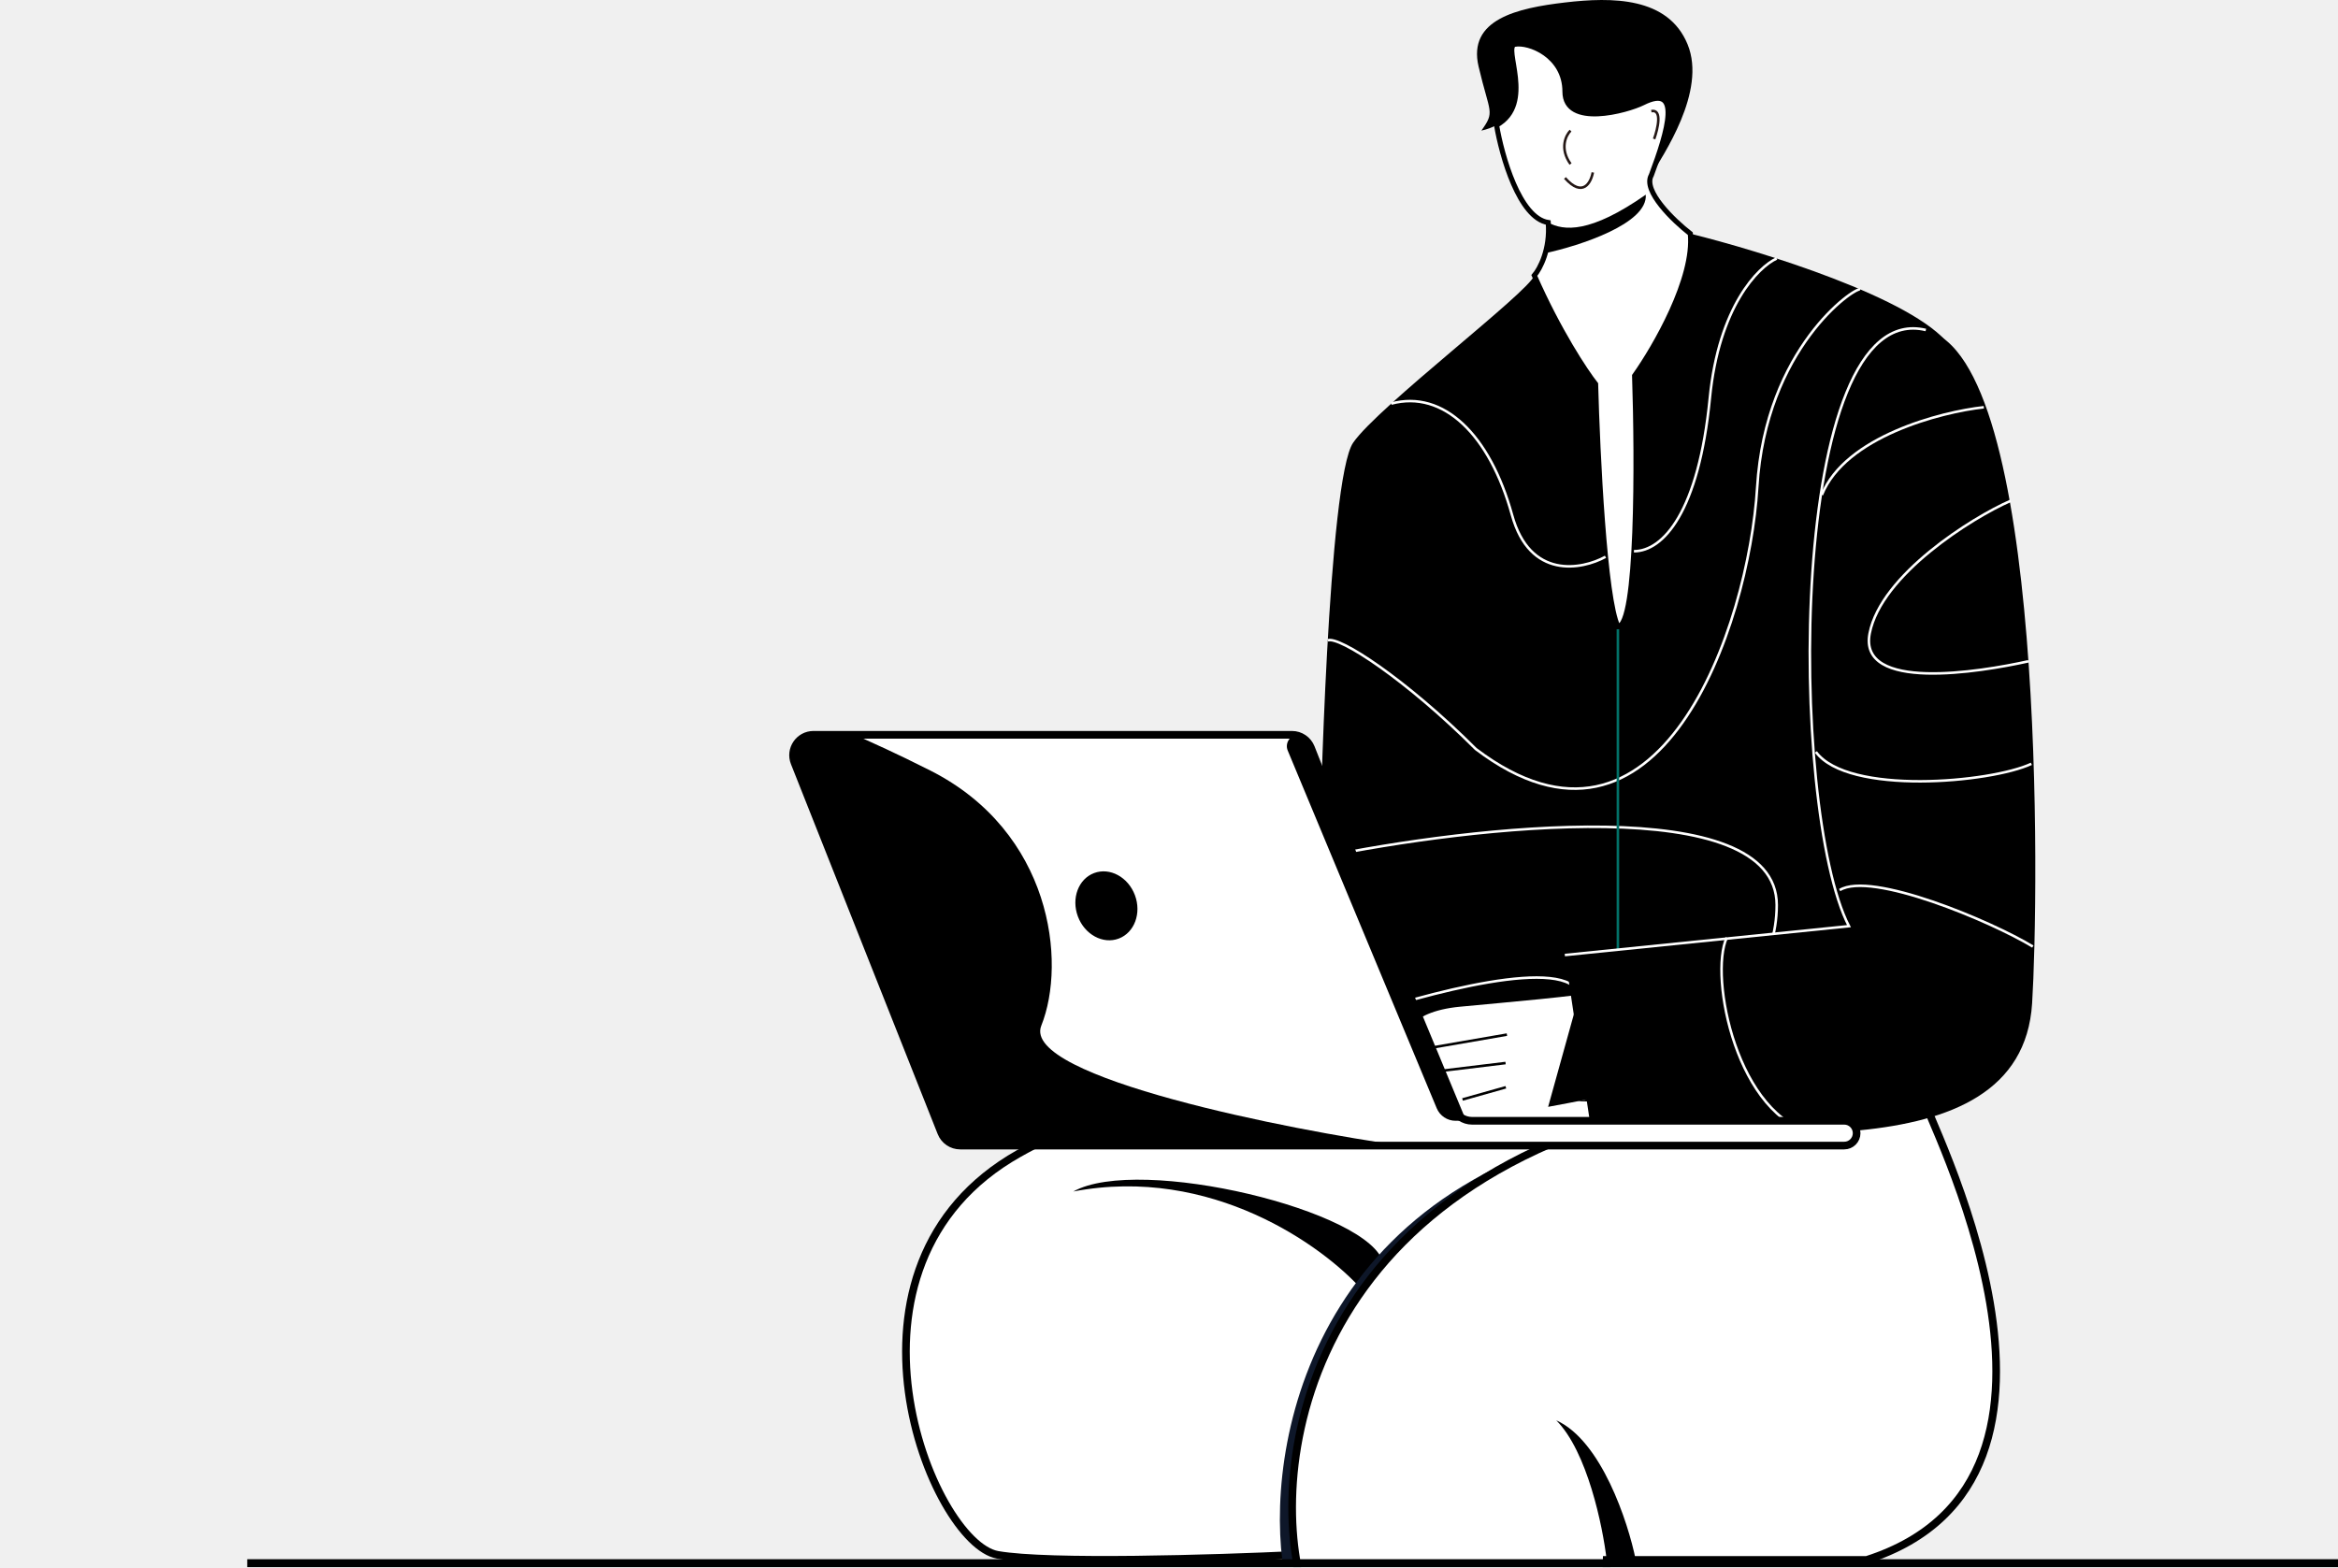
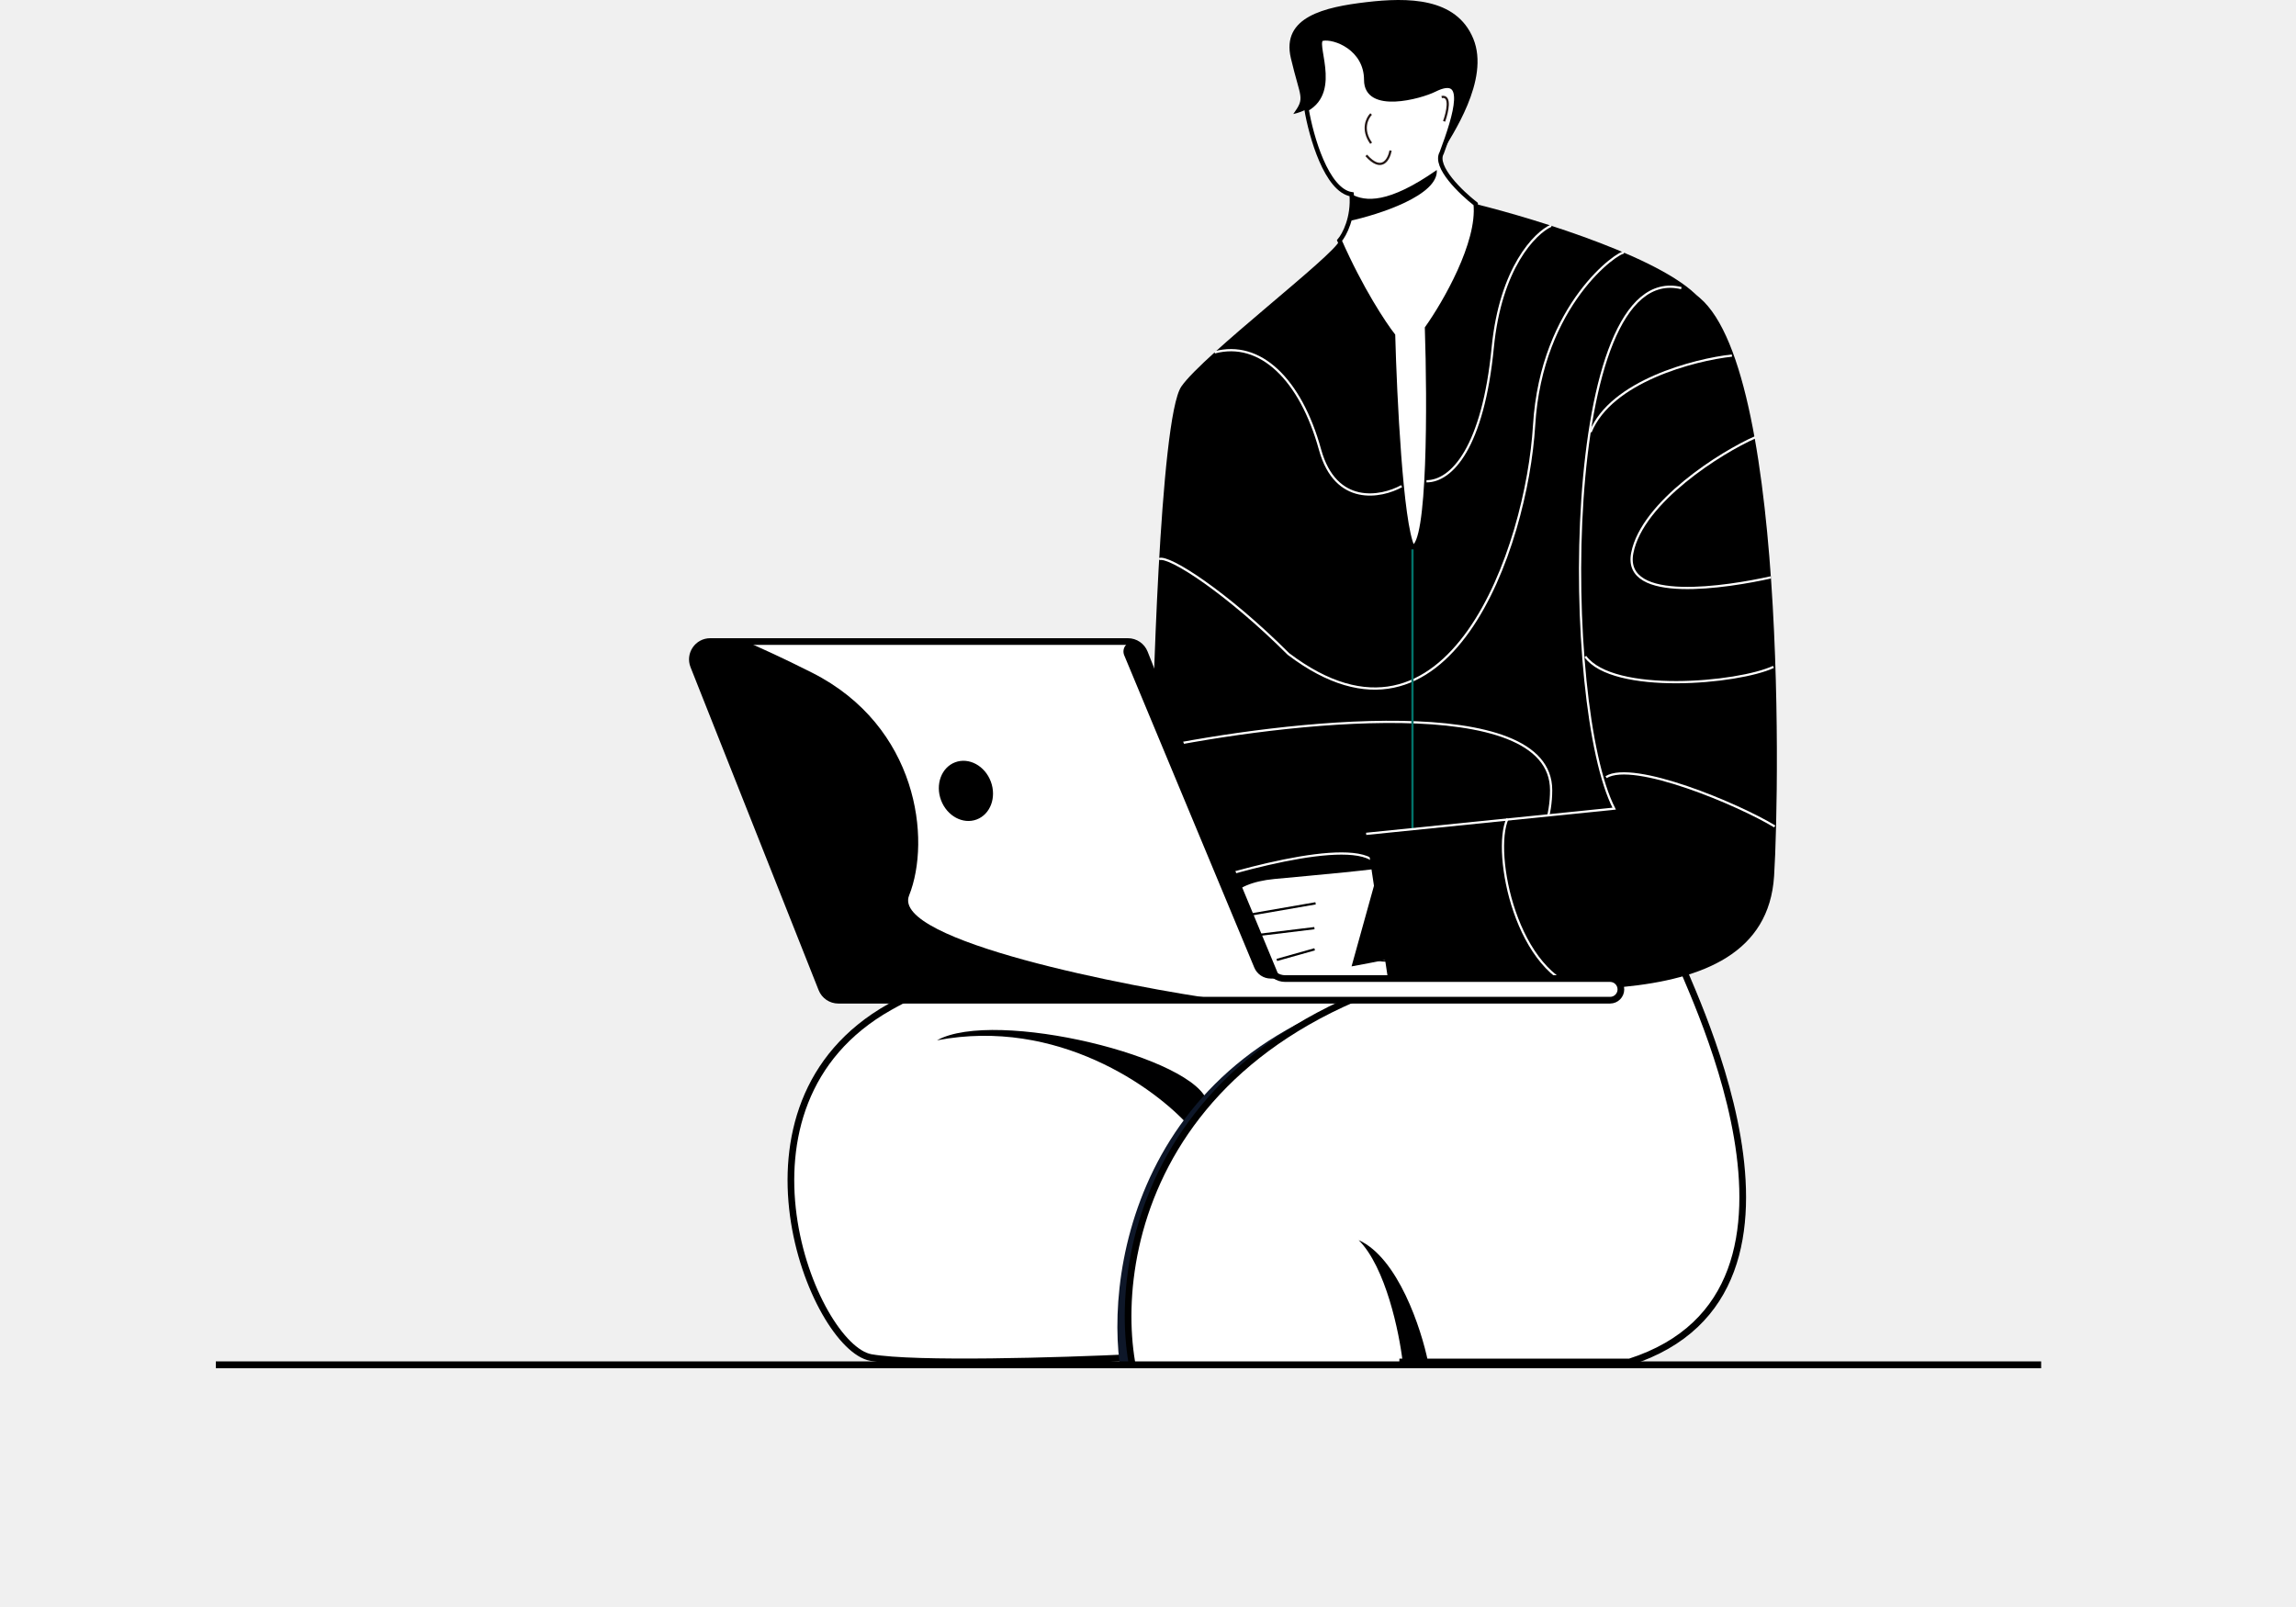
- <svg xmlns="http://www.w3.org/2000/svg" width="889" height="596" viewBox="0 0 889 596" fill="none">
+ <svg xmlns="http://www.w3.org/2000/svg" viewBox="0 0 1000 700" fill="none">
  <g clip-path="url(#clip0_181_1015)">
-     <g clip-path="url(#clip1_181_1015)">
-       <path d="M387.457 438.674C311.494 481.449 354.27 586.913 379.345 591.338C398.658 594.746 462.149 592.792 492.921 591.338L731.134 415.074L591.745 395.899C548.97 395.899 448.228 404.454 387.457 438.674Z" fill="white" />
-       <path d="M492.921 591.338C491.822 591.393 494.111 591.281 492.921 591.338ZM492.921 591.338C462.149 592.792 398.658 594.746 379.345 591.338C354.27 586.913 311.494 481.449 387.457 438.674C448.228 404.454 548.97 395.899 591.745 395.899L731.134 415.074L492.921 591.338Z" stroke="black" stroke-width="2.911" />
-       <path d="M408.106 453.152C460.616 443.122 503.244 473.965 517.994 490.64C520.458 487.195 523.122 483.789 525.998 480.44C521.464 460.527 433.181 439.14 408.106 453.152Z" fill="#000001" />
-       <path d="M487.596 593.52C489.46 593.439 491.239 593.358 492.92 593.278L687.486 449.312C678.915 446.413 656.823 437.494 637.029 425.009C502.733 440.923 481.451 543.981 487.596 593.52Z" fill="#0E1729" />
-       <path d="M709.745 593.277C806.357 562.302 731.132 422.176 731.132 417.014L694.994 412.042C510.913 423.405 483.576 537.6 492.918 593.277L523.984 849.191H604.037L610.919 593.277H709.745Z" fill="white" stroke="black" stroke-width="2.911" />
-       <path d="M591.745 540.178C603.545 551.978 609.446 580.495 610.921 593.278H621.983C619.033 578.774 608.855 547.848 591.745 540.178Z" fill="#000001" />
-       <rect x="94" y="593" width="796" height="3" fill="black" />
-       <path d="M606.714 146.088C602.83 141.143 592.73 125.958 583.407 104.77C585.526 102.297 589.551 94.81 588.704 84.64C577.686 82.945 571.009 59.213 569.048 47.56C583.679 39.444 571.212 17.793 575.991 16.837C581.288 15.777 595.061 21.074 595.061 34.846C595.061 48.619 618.657 42.118 624.725 39.084C639.556 31.668 634.26 49.68 627.903 66.63C624.513 72.563 636.378 83.934 642.735 88.878C644.429 105.829 629.315 131.962 621.546 142.909C622.606 174.692 622.818 238.258 615.19 238.258C610.105 228.088 607.421 172.573 606.714 146.088Z" fill="white" stroke="black" stroke-width="1.941" />
-       <path d="M597.177 49.672C595.411 51.438 592.939 56.453 597.177 62.386" stroke="#241715" stroke-width="0.97" />
-       <path d="M605.652 65.572C604.946 69.456 601.838 75.319 595.058 67.691" stroke="#241715" stroke-width="0.97" />
-       <path d="M628.96 52.854C630.372 48.969 632.138 41.412 627.9 42.259" stroke="#241715" stroke-width="0.97" />
-       <path d="M587.572 96.292C588.506 93.057 589.075 89.107 588.702 84.638C594.573 87.817 604.592 88.876 625.781 74.043C626.627 85.062 600.661 93.466 587.572 96.292Z" fill="black" />
-       <path d="M641.674 16.836C649.09 34.846 632.139 59.213 627.901 66.629C634.258 49.679 638.495 31.667 624.723 39.083C618.75 42.299 595.059 48.618 595.059 34.845C595.059 21.073 581.286 15.776 575.989 16.836C571.21 17.792 583.677 39.443 569.047 47.559C567.46 48.439 565.556 49.159 563.276 49.678C568.573 42.261 566.454 43.321 562.216 25.311C557.979 7.3 577.049 3.063 595.059 0.944C613.069 -1.175 634.258 -1.175 641.674 16.836Z" fill="black" />
-       <path d="M741.26 131.256C727.699 113.457 669.924 95.588 642.732 88.879C644.427 105.829 629.313 131.962 621.544 142.91C622.604 174.693 622.815 238.259 615.188 238.259C610.102 228.088 607.418 172.574 606.712 146.088C602.827 141.144 592.728 125.959 583.405 104.77C581.286 111.127 524.076 154.563 514.541 168.336C505.006 182.109 501.828 314.538 501.828 326.192C501.828 337.846 497.59 417.303 532.552 417.303C560.521 417.303 674.869 421.188 732.784 422.6C741.26 332.901 754.82 149.054 741.26 131.256Z" fill="black" />
-       <path d="M501.831 326.185C559.747 314.178 675.578 300.971 675.578 344.196C675.578 387.42 621.9 411.849 595.061 418.659M675.578 98.307C668.515 101.518 653.542 116.629 650.152 151.379C645.914 194.815 632.311 209.647 621.291 209.647M610.477 211.766C601.454 216.71 581.712 220.454 574.932 195.875C566.457 165.151 548.774 148.2 529.011 153.497M707.361 110.061C705.242 109.165 671.341 132.309 668.162 185.28C664.984 238.252 631.082 337.839 561.159 284.867C534.672 258.381 509.151 241.784 504.865 243.549M583.408 418.339C592.942 409.163 609.47 387.844 599.299 375.979C589.128 364.113 533.497 380.216 506.953 389.751M746.348 158.795C723.464 172.92 681.299 217.911 695.708 284.867C708.421 323.007 731.653 319.122 741.68 312.413M737.847 364.325C724.153 364.505 698.038 376.254 703.124 421.805" stroke="white" stroke-width="0.97" />
-       <path d="M615.188 417.293V239.308" stroke="#027269" stroke-width="0.97" />
-       <path d="M615.824 415.56L610.617 376.847C598.777 378.995 574.119 381.076 555.071 382.881C535.13 384.771 530.105 395.241 543.49 398.585C536.489 397.711 528.65 407.364 539.822 411.686C531.627 414.597 547.836 417.845 555.782 417.861C551.234 418.548 543.349 419.815 544.421 424.634C545.493 429.452 592.469 420.592 615.824 415.56Z" fill="white" />
-       <path d="M615.824 415.561L610.617 376.848C607.863 377.348 604.415 377.844 600.505 378.334L588.66 420.952C598.612 419.142 608.409 417.159 615.824 415.561Z" fill="black" />
-       <path d="M556.106 418.146L572.58 413.509" stroke="black" stroke-width="0.97" />
-       <path d="M543.596 407.801L572.476 404.295" stroke="black" stroke-width="0.97" />
-       <path d="M543.491 398.584L572.988 393.482" stroke="black" stroke-width="0.97" />
-       <path d="M772.692 381.565C775.255 340.991 778.054 136.522 732.286 125.5C679.382 112.759 680.076 307.755 703.043 352.24L595.016 363.222L605.152 430.623C657.673 426.955 768.449 448.703 772.692 381.565Z" fill="black" />
-       <path d="M732.285 125.499C679.382 112.759 680.075 307.754 703.043 352.24L595.015 363.222" stroke="white" stroke-width="0.97" />
-       <path d="M754.322 154.883C737.975 156.661 701.645 166.099 692.733 188.221M764.493 190.481C749.761 196.925 715.271 218.617 710.92 240.885C706.57 263.152 752.646 255.634 771.274 251.505M772.404 290.493C756.92 297.722 702.644 302.52 690.473 285.973M772.968 359.993C757.111 350.37 711.46 331.161 699.514 338.522M656.571 356.603C649.79 371.294 660.409 425.315 690.473 431.189" stroke="white" stroke-width="0.97" />
-       <path d="M309.324 279.458H491.26C494.447 279.458 497.311 281.407 498.481 284.372L552.515 421.342C553.685 424.307 556.548 426.256 559.736 426.256H701.251C703.854 426.256 705.964 428.366 705.964 430.969C705.964 433.573 703.854 435.683 701.251 435.683H365.118C361.935 435.683 359.075 433.74 357.902 430.782L302.107 290.082C300.087 284.986 303.842 279.458 309.324 279.458Z" fill="white" stroke="black" stroke-width="2.911" />
-       <path d="M497.651 282.129L557.502 426.256H553.46C550.326 426.256 547.499 424.371 546.294 421.477L489.65 285.456C488.462 282.603 490.559 279.458 493.65 279.458C495.401 279.458 496.98 280.512 497.651 282.129Z" fill="black" />
-       <path d="M357.902 430.782L302.107 290.082C300.087 284.986 303.842 279.458 309.324 279.458H323.352C324.507 279.458 325.643 279.716 326.692 280.199C331.658 282.486 339.954 286.082 353.731 293.043C399.822 316.331 405.644 365.818 395.941 390.077C388.074 409.743 492.053 430.071 532.905 435.683H365.118C361.935 435.683 359.075 433.74 357.902 430.782Z" fill="black" />
-       <ellipse cx="11.574" cy="13.31" rx="11.574" ry="13.31" transform="matrix(-0.936312 0.351169 0.351169 0.936312 426.862 327.975)" fill="black" />
+     <g clip-path="url(#clip0_181_1015)">
+       <g clip-path="url(#clip1_181_1015)">
+         <path d="M387.457 438.674C311.494 481.449 354.27 586.913 379.345 591.338C398.658 594.746 462.149 592.792 492.921 591.338L731.134 415.074L591.745 395.899C548.97 395.899 448.228 404.454 387.457 438.674Z" fill="white" />
+         <path d="M492.921 591.338C491.822 591.393 494.111 591.281 492.921 591.338ZM492.921 591.338C462.149 592.792 398.658 594.746 379.345 591.338C354.27 586.913 311.494 481.449 387.457 438.674C448.228 404.454 548.97 395.899 591.745 395.899L731.134 415.074L492.921 591.338Z" stroke="black" stroke-width="2.911" />
+         <path d="M408.106 453.152C460.616 443.122 503.244 473.965 517.994 490.64C520.458 487.195 523.122 483.789 525.998 480.44C521.464 460.527 433.181 439.14 408.106 453.152Z" fill="#000001" />
+         <path d="M487.596 593.52C489.46 593.439 491.239 593.358 492.92 593.278L687.486 449.312C678.915 446.413 656.823 437.494 637.029 425.009C502.733 440.923 481.451 543.981 487.596 593.52Z" fill="#0E1729" />
+         <path d="M709.745 593.277C806.357 562.302 731.132 422.176 731.132 417.014L694.994 412.042C510.913 423.405 483.576 537.6 492.918 593.277L523.984 849.191H604.037L610.919 593.277H709.745Z" fill="white" stroke="black" stroke-width="2.911" />
+         <path d="M591.745 540.178C603.545 551.978 609.446 580.495 610.921 593.278H621.983C619.033 578.774 608.855 547.848 591.745 540.178Z" fill="#000001" />
+         <rect x="94" y="593" width="796" height="3" fill="black" />
+         <path d="M606.714 146.088C602.83 141.143 592.73 125.958 583.407 104.77C585.526 102.297 589.551 94.81 588.704 84.64C577.686 82.945 571.009 59.213 569.048 47.56C583.679 39.444 571.212 17.793 575.991 16.837C581.288 15.777 595.061 21.074 595.061 34.846C595.061 48.619 618.657 42.118 624.725 39.084C639.556 31.668 634.26 49.68 627.903 66.63C624.513 72.563 636.378 83.934 642.735 88.878C644.429 105.829 629.315 131.962 621.546 142.909C622.606 174.692 622.818 238.258 615.19 238.258C610.105 228.088 607.421 172.573 606.714 146.088Z" fill="white" stroke="black" stroke-width="1.941" />
+         <path d="M597.177 49.672C595.411 51.438 592.939 56.453 597.177 62.386" stroke="#241715" stroke-width="0.97" />
+         <path d="M605.652 65.572C604.946 69.456 601.838 75.319 595.058 67.691" stroke="#241715" stroke-width="0.97" />
+         <path d="M628.96 52.854C630.372 48.969 632.138 41.412 627.9 42.259" stroke="#241715" stroke-width="0.97" />
+         <path d="M587.572 96.292C588.506 93.057 589.075 89.107 588.702 84.638C594.573 87.817 604.592 88.876 625.781 74.043C626.627 85.062 600.661 93.466 587.572 96.292Z" fill="black" />
+         <path d="M641.674 16.836C649.09 34.846 632.139 59.213 627.901 66.629C634.258 49.679 638.495 31.667 624.723 39.083C618.75 42.299 595.059 48.618 595.059 34.845C595.059 21.073 581.286 15.776 575.989 16.836C571.21 17.792 583.677 39.443 569.047 47.559C567.46 48.439 565.556 49.159 563.276 49.678C568.573 42.261 566.454 43.321 562.216 25.311C557.979 7.3 577.049 3.063 595.059 0.944C613.069 -1.175 634.258 -1.175 641.674 16.836Z" fill="black" />
+         <path d="M741.26 131.256C727.699 113.457 669.924 95.588 642.732 88.879C644.427 105.829 629.313 131.962 621.544 142.91C622.604 174.693 622.815 238.259 615.188 238.259C610.102 228.088 607.418 172.574 606.712 146.088C602.827 141.144 592.728 125.959 583.405 104.77C581.286 111.127 524.076 154.563 514.541 168.336C505.006 182.109 501.828 314.538 501.828 326.192C501.828 337.846 497.59 417.303 532.552 417.303C560.521 417.303 674.869 421.188 732.784 422.6C741.26 332.901 754.82 149.054 741.26 131.256Z" fill="black" />
+         <path d="M501.831 326.185C559.747 314.178 675.578 300.971 675.578 344.196C675.578 387.42 621.9 411.849 595.061 418.659M675.578 98.307C668.515 101.518 653.542 116.629 650.152 151.379C645.914 194.815 632.311 209.647 621.291 209.647M610.477 211.766C601.454 216.71 581.712 220.454 574.932 195.875C566.457 165.151 548.774 148.2 529.011 153.497M707.361 110.061C705.242 109.165 671.341 132.309 668.162 185.28C664.984 238.252 631.082 337.839 561.159 284.867C534.672 258.381 509.151 241.784 504.865 243.549M583.408 418.339C592.942 409.163 609.47 387.844 599.299 375.979C589.128 364.113 533.497 380.216 506.953 389.751M746.348 158.795C723.464 172.92 681.299 217.911 695.708 284.867C708.421 323.007 731.653 319.122 741.68 312.413M737.847 364.325C724.153 364.505 698.038 376.254 703.124 421.805" stroke="white" stroke-width="0.97" />
+         <path d="M615.188 417.293V239.308" stroke="#027269" stroke-width="0.97" />
+         <path d="M615.824 415.56L610.617 376.847C598.777 378.995 574.119 381.076 555.071 382.881C535.13 384.771 530.105 395.241 543.49 398.585C536.489 397.711 528.65 407.364 539.822 411.686C531.627 414.597 547.836 417.845 555.782 417.861C551.234 418.548 543.349 419.815 544.421 424.634C545.493 429.452 592.469 420.592 615.824 415.56Z" fill="white" />
+         <path d="M615.824 415.561L610.617 376.848C607.863 377.348 604.415 377.844 600.505 378.334L588.66 420.952C598.612 419.142 608.409 417.159 615.824 415.561Z" fill="black" />
+         <path d="M556.106 418.146L572.58 413.509" stroke="black" stroke-width="0.97" />
+         <path d="M543.596 407.801L572.476 404.295" stroke="black" stroke-width="0.97" />
+         <path d="M543.491 398.584L572.988 393.482" stroke="black" stroke-width="0.97" />
+         <path d="M772.692 381.565C775.255 340.991 778.054 136.522 732.286 125.5C679.382 112.759 680.076 307.755 703.043 352.24L595.016 363.222L605.152 430.623C657.673 426.955 768.449 448.703 772.692 381.565Z" fill="black" />
+         <path d="M732.285 125.499C679.382 112.759 680.075 307.754 703.043 352.24L595.015 363.222" stroke="white" stroke-width="0.97" />
+         <path d="M754.322 154.883C737.975 156.661 701.645 166.099 692.733 188.221M764.493 190.481C749.761 196.925 715.271 218.617 710.92 240.885C706.57 263.152 752.646 255.634 771.274 251.505M772.404 290.493C756.92 297.722 702.644 302.52 690.473 285.973M772.968 359.993C757.111 350.37 711.46 331.161 699.514 338.522M656.571 356.603C649.79 371.294 660.409 425.315 690.473 431.189" stroke="white" stroke-width="0.97" />
+         <path d="M309.324 279.458H491.26C494.447 279.458 497.311 281.407 498.481 284.372L552.515 421.342C553.685 424.307 556.548 426.256 559.736 426.256H701.251C703.854 426.256 705.964 428.366 705.964 430.969C705.964 433.573 703.854 435.683 701.251 435.683H365.118C361.935 435.683 359.075 433.74 357.902 430.782L302.107 290.082C300.087 284.986 303.842 279.458 309.324 279.458Z" fill="white" stroke="black" stroke-width="2.911" />
+         <path d="M497.651 282.129L557.502 426.256H553.46C550.326 426.256 547.499 424.371 546.294 421.477L489.65 285.456C488.462 282.603 490.559 279.458 493.65 279.458C495.401 279.458 496.98 280.512 497.651 282.129Z" fill="black" />
+         <path d="M357.902 430.782L302.107 290.082C300.087 284.986 303.842 279.458 309.324 279.458H323.352C324.507 279.458 325.643 279.716 326.692 280.199C331.658 282.486 339.954 286.082 353.731 293.043C399.822 316.331 405.644 365.818 395.941 390.077C388.074 409.743 492.053 430.071 532.905 435.683H365.118C361.935 435.683 359.075 433.74 357.902 430.782Z" fill="black" />
+         <ellipse cx="11.574" cy="13.31" rx="11.574" ry="13.31" transform="matrix(-0.936312 0.351169 0.351169 0.936312 426.862 327.975)" fill="black" />
+       </g>
    </g>
+     <defs>
+       <clipPath id="clip0_181_1015">
+         <rect width="889" height="596" fill="white" />
+       </clipPath>
+       <clipPath id="clip1_181_1015">
+         <rect width="889" height="596" fill="white" />
+       </clipPath>
+     </defs>
  </g>
-   <defs>
-     <clipPath id="clip0_181_1015">
-       <rect width="889" height="596" fill="white" />
-     </clipPath>
-     <clipPath id="clip1_181_1015">
-       <rect width="889" height="596" fill="white" />
-     </clipPath>
-   </defs>
</svg>
